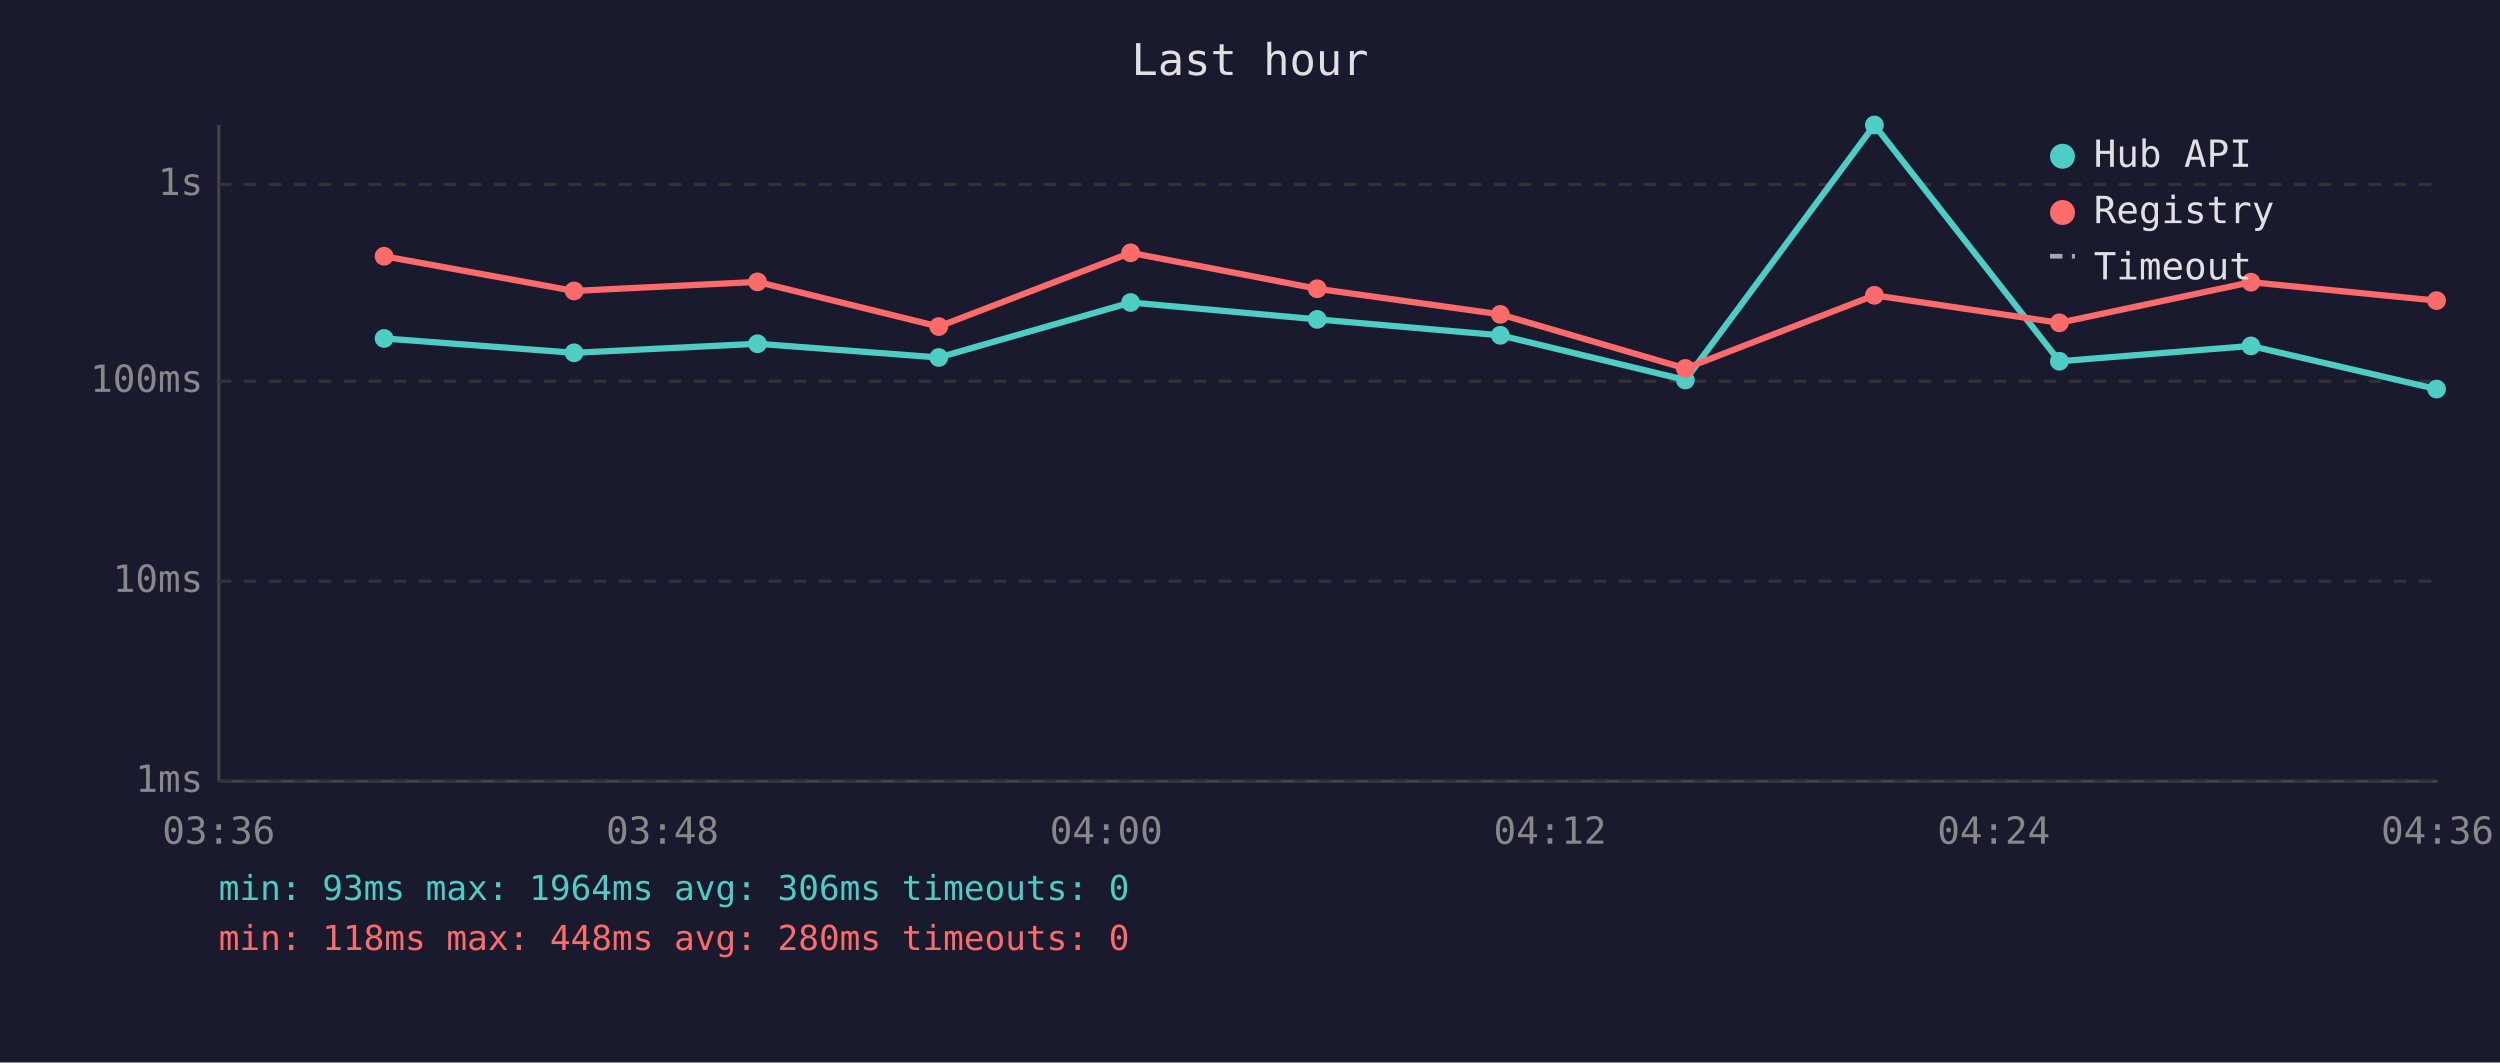
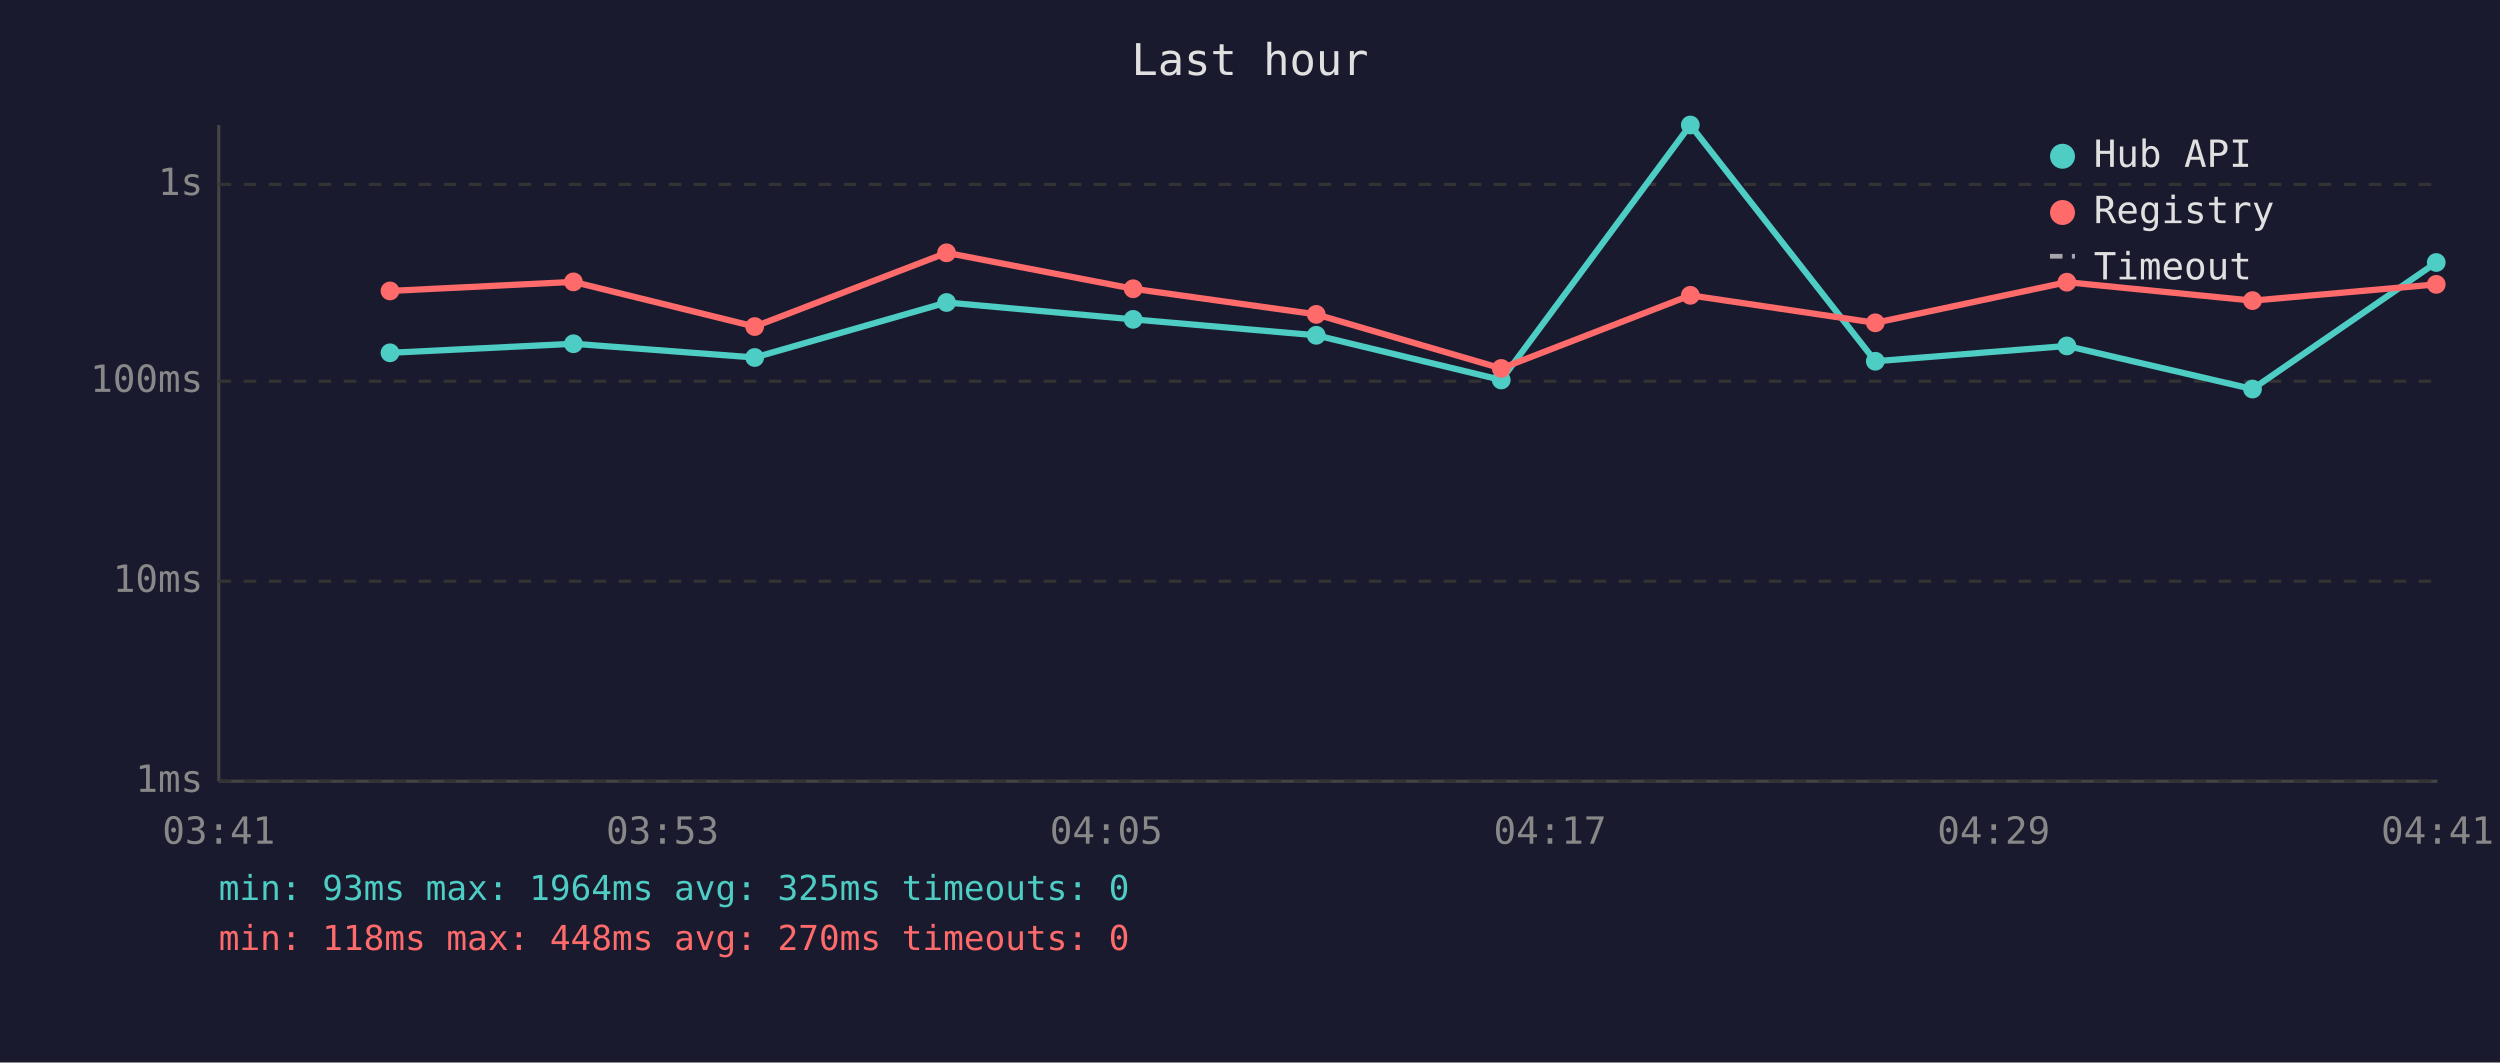
<svg xmlns="http://www.w3.org/2000/svg" viewBox="0 0 800 340" font-family="monospace" font-size="12">
  <rect width="800" height="340" fill="#1a1a2e" />
  <text x="400" y="24" fill="#e0e0e0" font-size="14" text-anchor="middle">Last hour</text>
  <line x1="70" y1="40" x2="70" y2="250" stroke="#444" stroke-width="1" />
  <line x1="70" y1="250" x2="780" y2="250" stroke="#444" stroke-width="1" />
  <line x1="70" y1="250" x2="780" y2="250" stroke="#333" stroke-width="1" stroke-dasharray="4" />
  <text x="65" y="250" fill="#888" text-anchor="end" dominant-baseline="middle">1ms</text>
  <line x1="70" y1="186" x2="780" y2="186" stroke="#333" stroke-width="1" stroke-dasharray="4" />
  <text x="65" y="186" fill="#888" text-anchor="end" dominant-baseline="middle">10ms</text>
  <line x1="70" y1="122" x2="780" y2="122" stroke="#333" stroke-width="1" stroke-dasharray="4" />
  <text x="65" y="122" fill="#888" text-anchor="end" dominant-baseline="middle">100ms</text>
  <line x1="70" y1="59" x2="780" y2="59" stroke="#333" stroke-width="1" stroke-dasharray="4" />
  <text x="65" y="59" fill="#888" text-anchor="end" dominant-baseline="middle">1s</text>
-   <text x="70" y="270" fill="#888" text-anchor="middle">03:36</text>
-   <text x="212" y="270" fill="#888" text-anchor="middle">03:48</text>
-   <text x="354" y="270" fill="#888" text-anchor="middle">04:00</text>
-   <text x="496" y="270" fill="#888" text-anchor="middle">04:12</text>
-   <text x="638" y="270" fill="#888" text-anchor="middle">04:24</text>
-   <text x="780" y="270" fill="#888" text-anchor="middle">04:36</text>
-   <polyline points="122.9,108.3 183.7,112.9 242.4,110.0 300.4,114.4 361.8,96.8 421.5,102.2 480.1,107.3 539.3,121.6 599.8,40.0 659.0,115.6 720.3,110.7 779.7,124.5" fill="none" stroke="#4ecdc4" stroke-width="2" opacity="1" />
-   <circle cx="122.9" cy="108.3" r="3" fill="#4ecdc4" />
-   <circle cx="183.7" cy="112.9" r="3" fill="#4ecdc4" />
-   <circle cx="242.4" cy="110.0" r="3" fill="#4ecdc4" />
-   <circle cx="300.4" cy="114.4" r="3" fill="#4ecdc4" />
-   <circle cx="361.8" cy="96.8" r="3" fill="#4ecdc4" />
-   <circle cx="421.5" cy="102.2" r="3" fill="#4ecdc4" />
-   <circle cx="480.1" cy="107.3" r="3" fill="#4ecdc4" />
-   <circle cx="539.3" cy="121.6" r="3" fill="#4ecdc4" />
-   <circle cx="599.8" cy="40.0" r="3" fill="#4ecdc4" />
-   <circle cx="659.0" cy="115.6" r="3" fill="#4ecdc4" />
-   <circle cx="720.3" cy="110.7" r="3" fill="#4ecdc4" />
-   <circle cx="779.7" cy="124.5" r="3" fill="#4ecdc4" />
-   <polyline points="122.9,82.0 183.7,93.1 242.4,90.2 300.4,104.5 361.8,80.9 421.5,92.4 480.1,100.6 539.3,117.9 599.8,94.5 659.0,103.3 720.3,90.3 779.7,96.2" fill="none" stroke="#ff6b6b" stroke-width="2" opacity="1" />
-   <circle cx="122.9" cy="82.0" r="3" fill="#ff6b6b" />
-   <circle cx="183.7" cy="93.1" r="3" fill="#ff6b6b" />
-   <circle cx="242.4" cy="90.2" r="3" fill="#ff6b6b" />
-   <circle cx="300.4" cy="104.5" r="3" fill="#ff6b6b" />
-   <circle cx="361.8" cy="80.9" r="3" fill="#ff6b6b" />
-   <circle cx="421.5" cy="92.4" r="3" fill="#ff6b6b" />
-   <circle cx="480.1" cy="100.6" r="3" fill="#ff6b6b" />
-   <circle cx="539.3" cy="117.9" r="3" fill="#ff6b6b" />
-   <circle cx="599.8" cy="94.5" r="3" fill="#ff6b6b" />
-   <circle cx="659.0" cy="103.3" r="3" fill="#ff6b6b" />
-   <circle cx="720.3" cy="90.3" r="3" fill="#ff6b6b" />
-   <circle cx="779.7" cy="96.2" r="3" fill="#ff6b6b" />
+   <text x="70" y="270" fill="#888" text-anchor="middle">03:41</text>
+   <text x="212" y="270" fill="#888" text-anchor="middle">03:53</text>
+   <text x="354" y="270" fill="#888" text-anchor="middle">04:05</text>
+   <text x="496" y="270" fill="#888" text-anchor="middle">04:17</text>
+   <text x="638" y="270" fill="#888" text-anchor="middle">04:29</text>
+   <text x="780" y="270" fill="#888" text-anchor="middle">04:41</text>
+   <polyline points="124.8,112.9 183.5,110.0 241.5,114.4 302.9,96.8 362.6,102.2 421.2,107.3 480.4,121.6 540.9,40.0 600.1,115.6 661.4,110.7 720.8,124.5 779.6,84.0" fill="none" stroke="#4ecdc4" stroke-width="2" opacity="1" />
+   <circle cx="124.8" cy="112.9" r="3" fill="#4ecdc4" />
+   <circle cx="183.5" cy="110.0" r="3" fill="#4ecdc4" />
+   <circle cx="241.5" cy="114.4" r="3" fill="#4ecdc4" />
+   <circle cx="302.9" cy="96.8" r="3" fill="#4ecdc4" />
+   <circle cx="362.6" cy="102.2" r="3" fill="#4ecdc4" />
+   <circle cx="421.2" cy="107.3" r="3" fill="#4ecdc4" />
+   <circle cx="480.4" cy="121.6" r="3" fill="#4ecdc4" />
+   <circle cx="540.9" cy="40.0" r="3" fill="#4ecdc4" />
+   <circle cx="600.1" cy="115.6" r="3" fill="#4ecdc4" />
+   <circle cx="661.4" cy="110.7" r="3" fill="#4ecdc4" />
+   <circle cx="720.8" cy="124.5" r="3" fill="#4ecdc4" />
+   <circle cx="779.6" cy="84.0" r="3" fill="#4ecdc4" />
+   <polyline points="124.8,93.1 183.5,90.2 241.5,104.5 302.9,80.9 362.6,92.4 421.2,100.6 480.4,117.9 540.9,94.5 600.1,103.3 661.4,90.3 720.8,96.2 779.6,91.0" fill="none" stroke="#ff6b6b" stroke-width="2" opacity="1" />
+   <circle cx="124.8" cy="93.1" r="3" fill="#ff6b6b" />
+   <circle cx="183.5" cy="90.2" r="3" fill="#ff6b6b" />
+   <circle cx="241.5" cy="104.5" r="3" fill="#ff6b6b" />
+   <circle cx="302.9" cy="80.9" r="3" fill="#ff6b6b" />
+   <circle cx="362.6" cy="92.4" r="3" fill="#ff6b6b" />
+   <circle cx="421.2" cy="100.6" r="3" fill="#ff6b6b" />
+   <circle cx="480.4" cy="117.9" r="3" fill="#ff6b6b" />
+   <circle cx="540.9" cy="94.5" r="3" fill="#ff6b6b" />
+   <circle cx="600.1" cy="103.3" r="3" fill="#ff6b6b" />
+   <circle cx="661.4" cy="90.3" r="3" fill="#ff6b6b" />
+   <circle cx="720.8" cy="96.2" r="3" fill="#ff6b6b" />
+   <circle cx="779.6" cy="91.0" r="3" fill="#ff6b6b" />
  <circle cx="660" cy="50" r="4" fill="#4ecdc4" />
  <text x="670" y="50" fill="#e0e0e0" dominant-baseline="middle">Hub API</text>
  <circle cx="660" cy="68" r="4" fill="#ff6b6b" />
  <text x="670" y="68" fill="#e0e0e0" dominant-baseline="middle">Registry</text>
  <line x1="656" y1="82" x2="664" y2="82" stroke="#e0e0e0" stroke-width="1.5" stroke-dasharray="4,3" opacity="0.7" />
  <text x="670" y="86" fill="#e0e0e0" dominant-baseline="middle">Timeout</text>
-   <text x="70" y="288" fill="#4ecdc4" font-size="11">min: 93ms  max: 1964ms  avg: 306ms  timeouts: 0</text>
-   <text x="70" y="304" fill="#ff6b6b" font-size="11">min: 118ms  max: 448ms  avg: 280ms  timeouts: 0</text>
+   <text x="70" y="288" fill="#4ecdc4" font-size="11">min: 93ms  max: 1964ms  avg: 325ms  timeouts: 0</text>
+   <text x="70" y="304" fill="#ff6b6b" font-size="11">min: 118ms  max: 448ms  avg: 270ms  timeouts: 0</text>
</svg>
